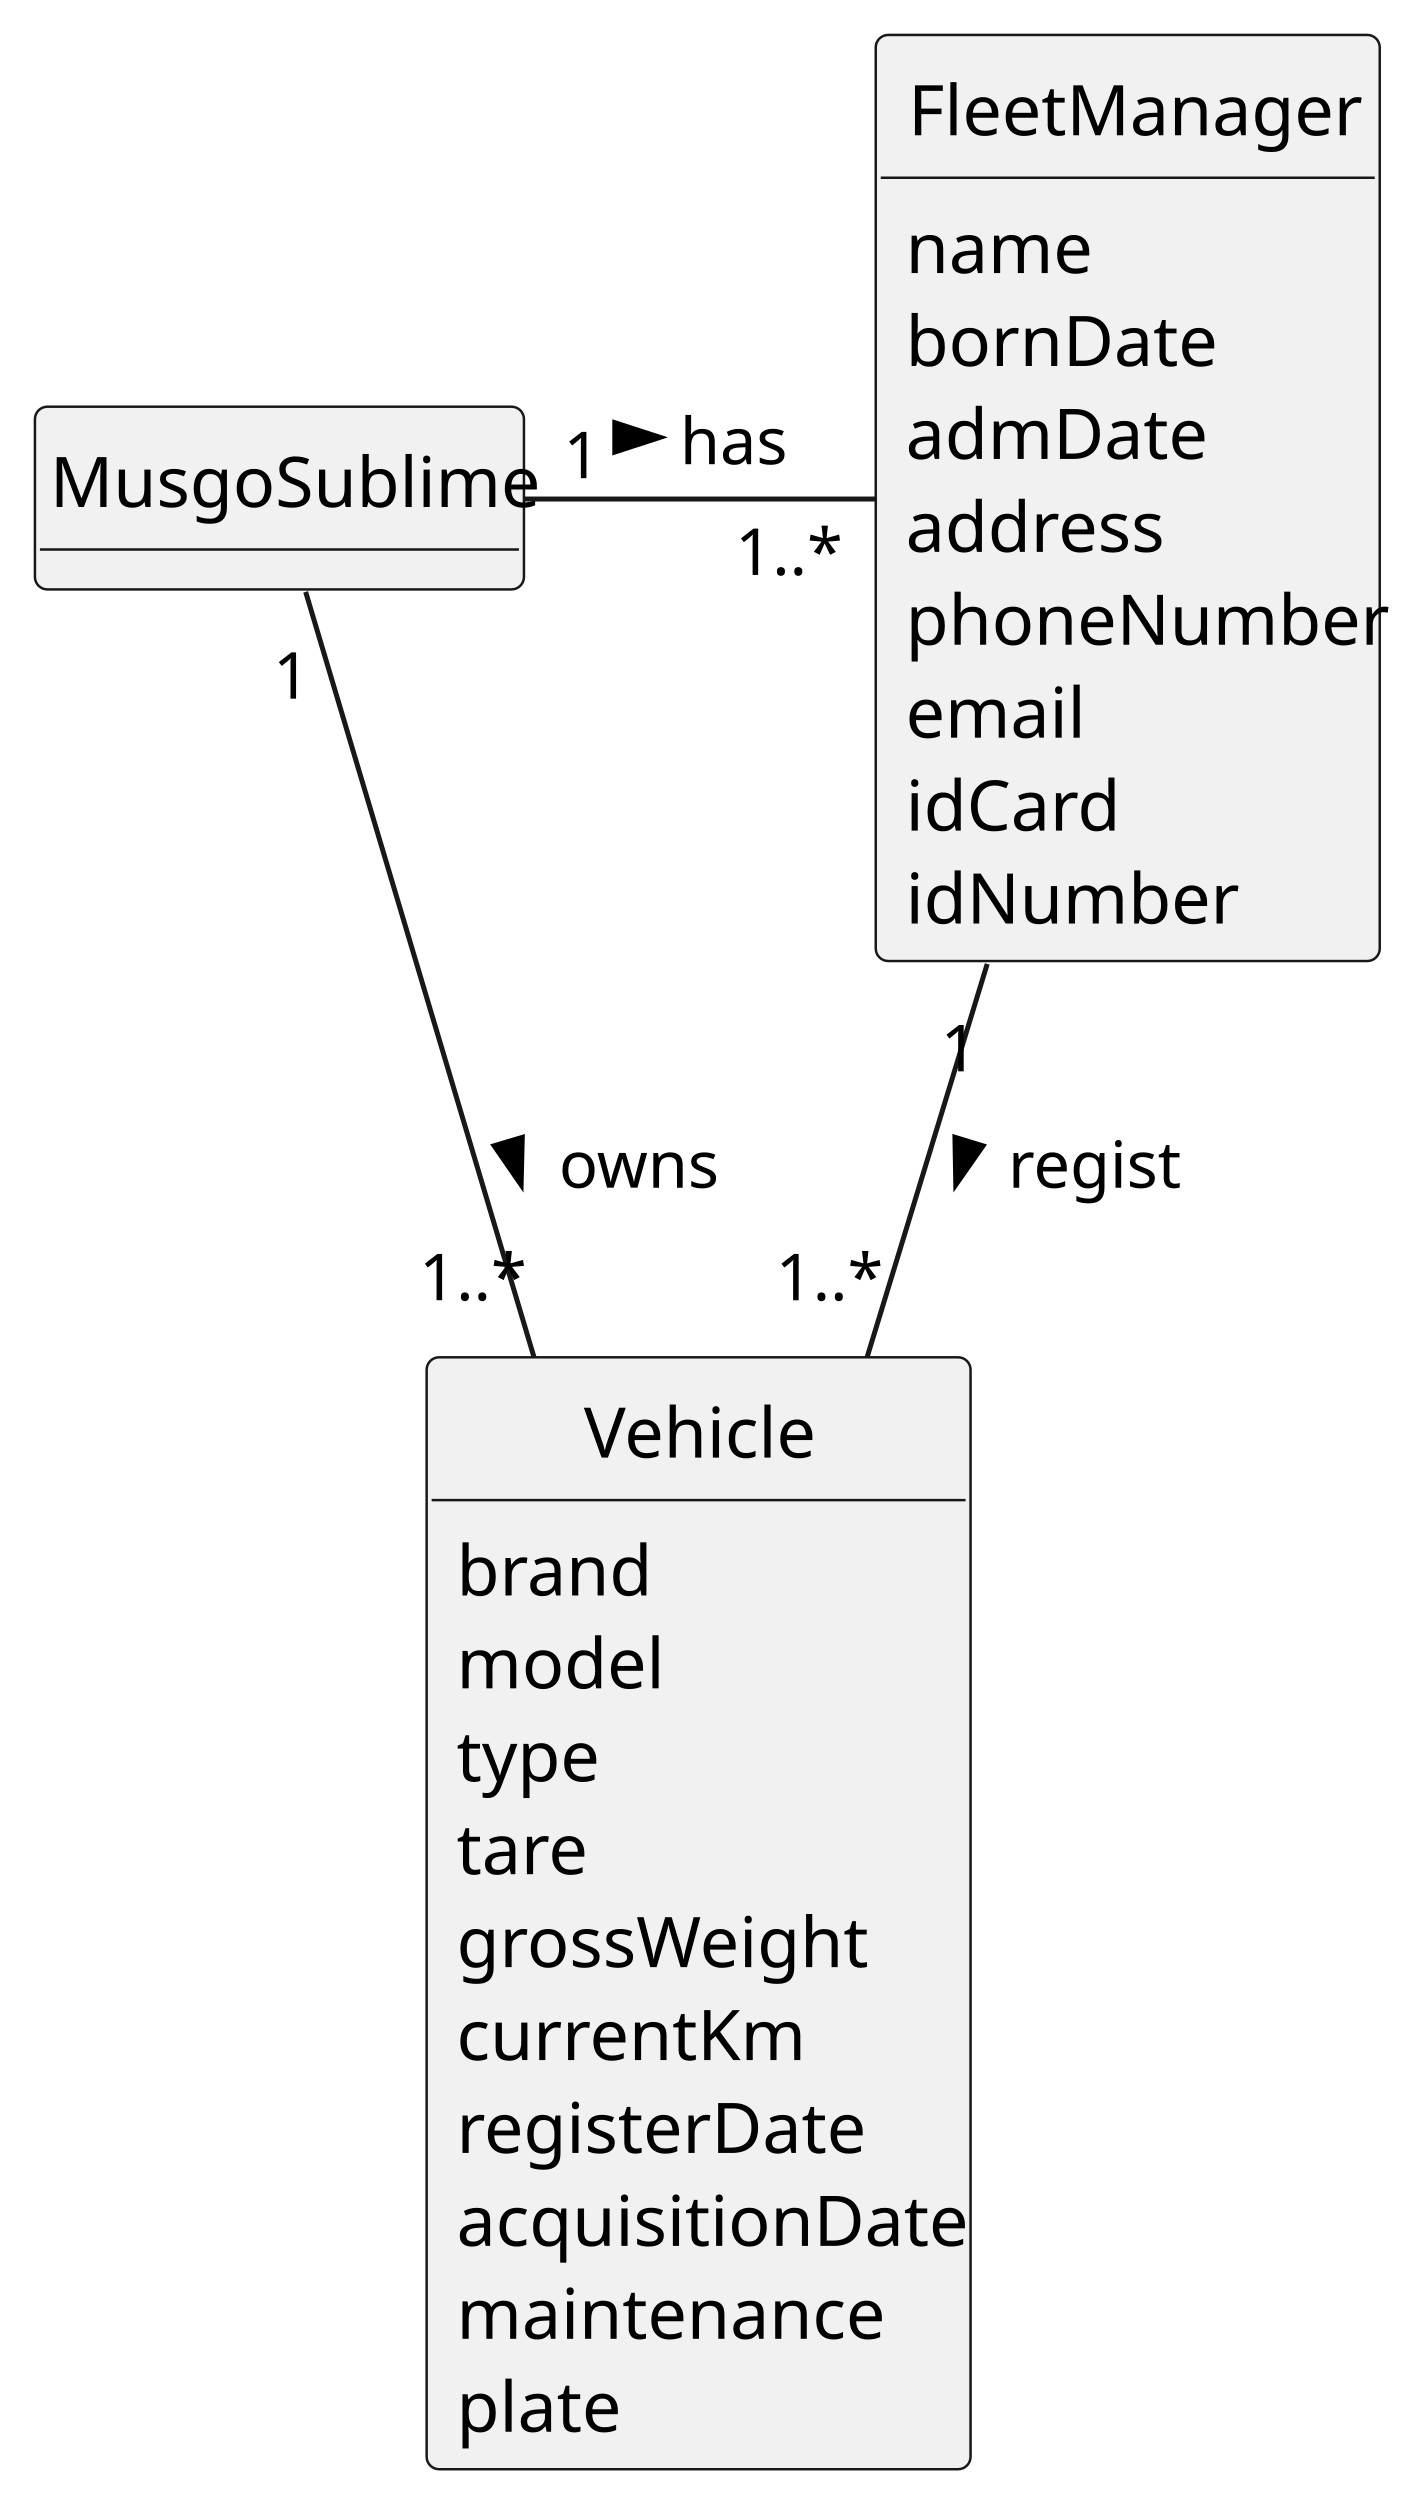
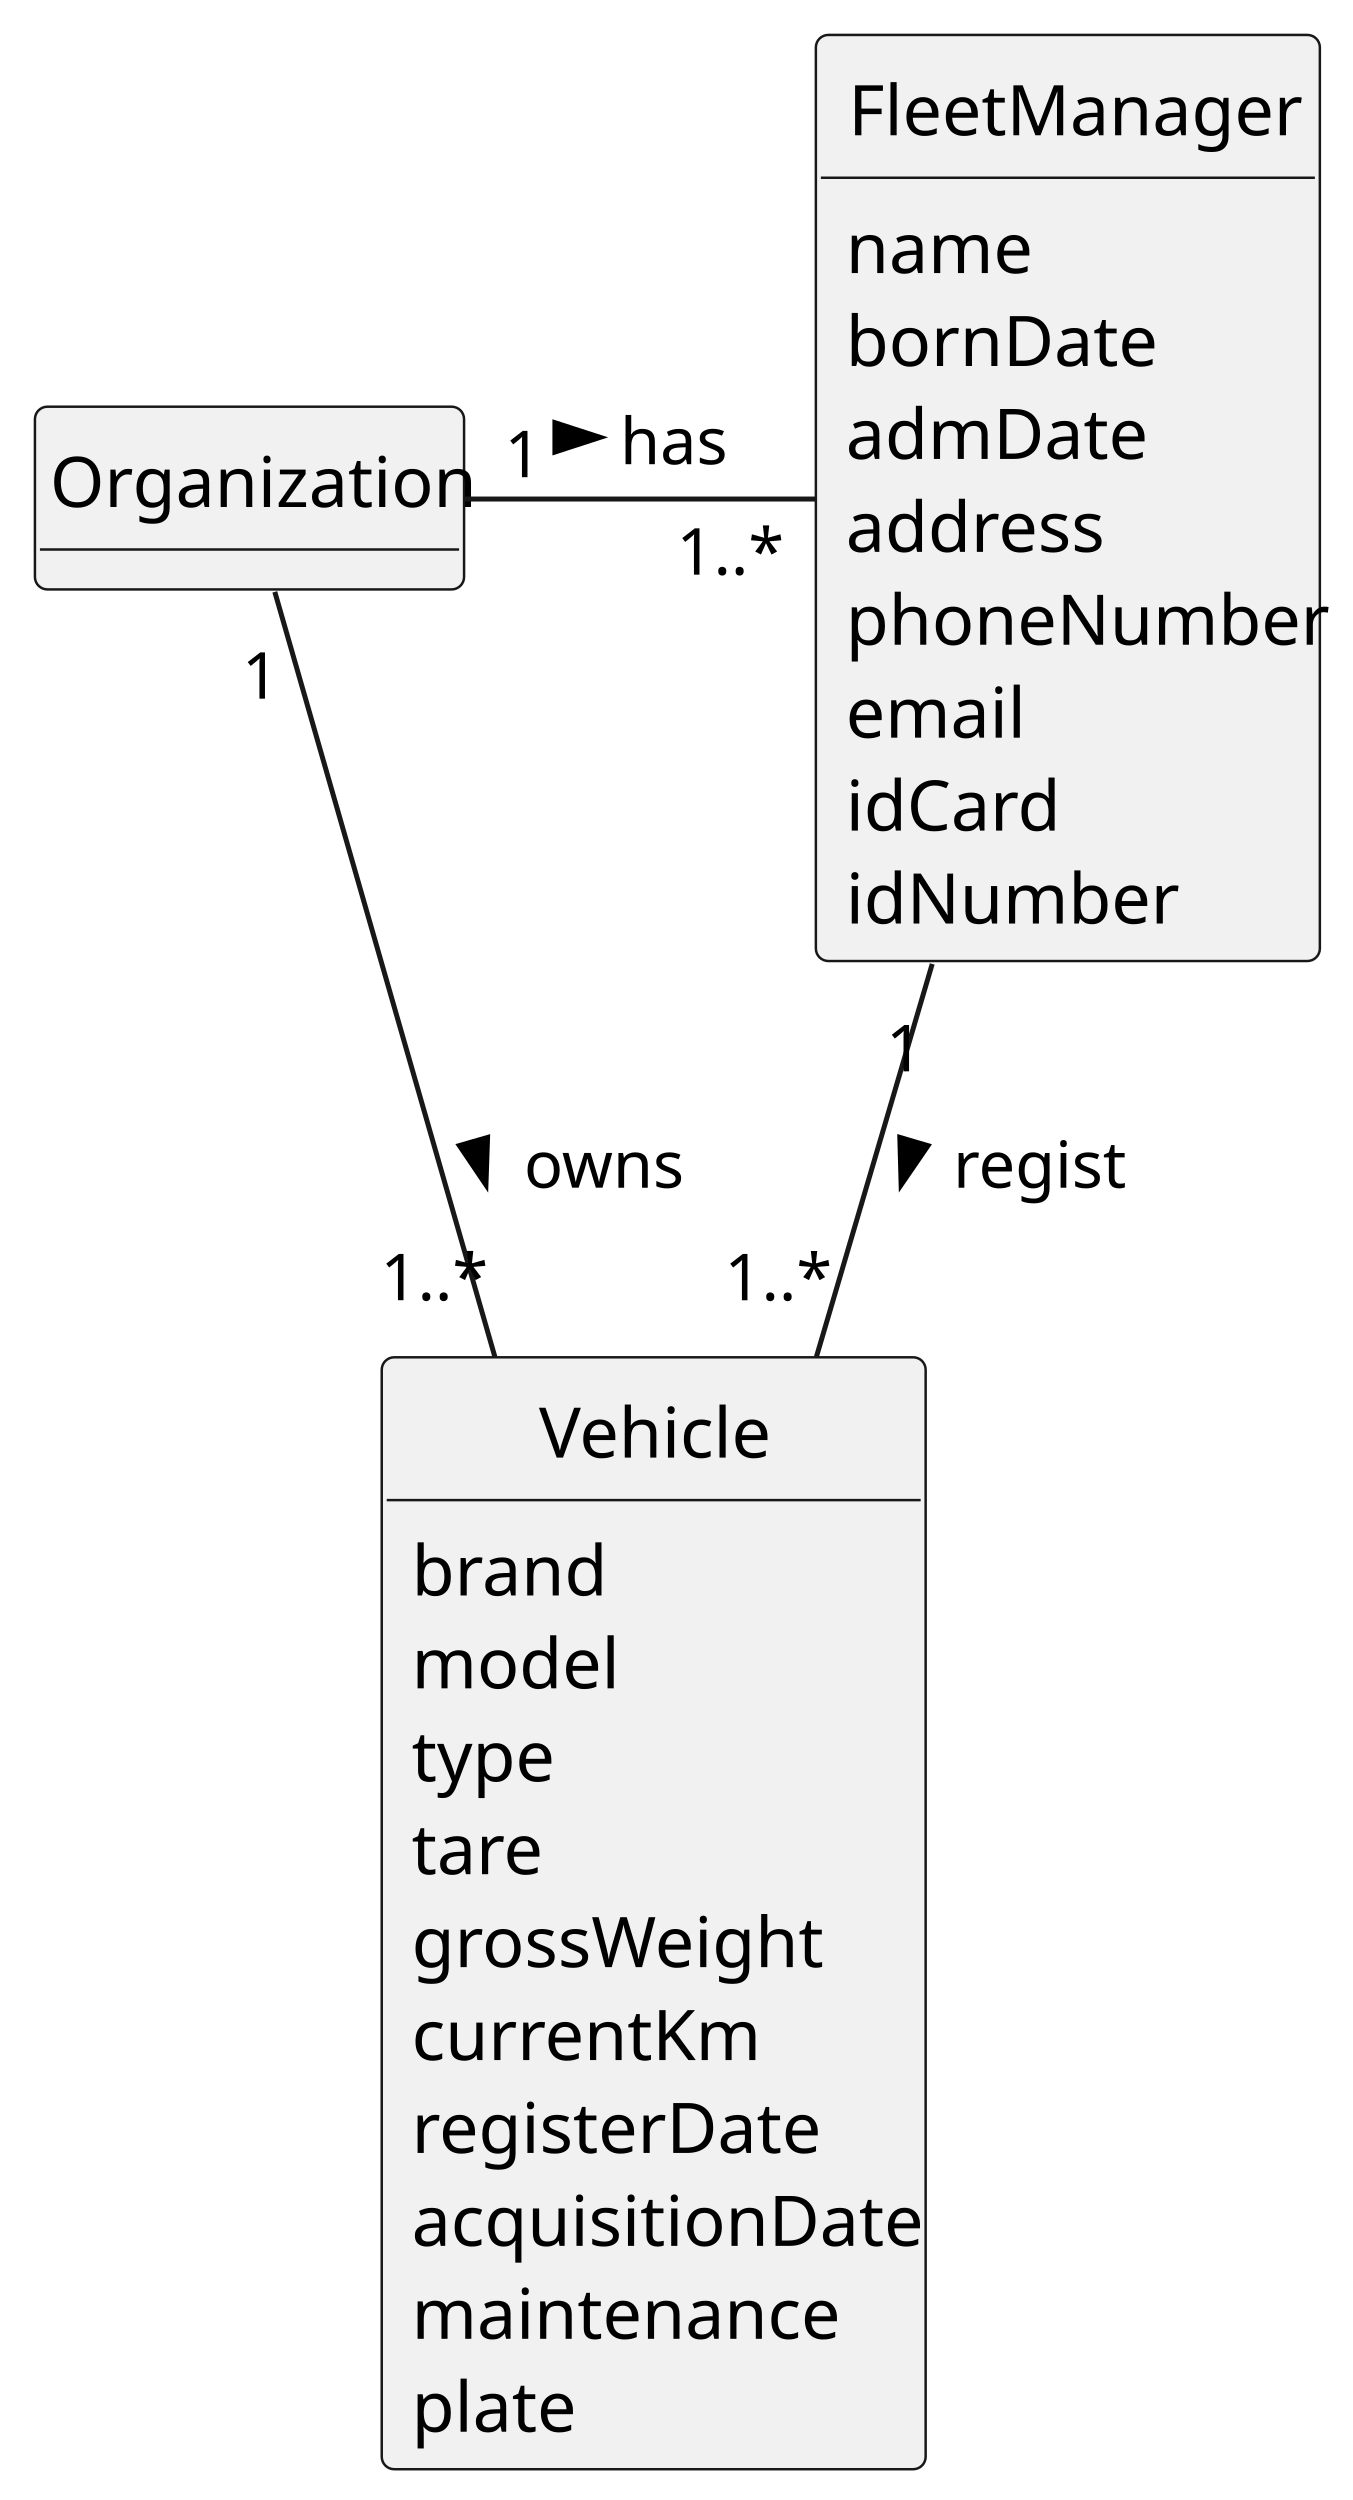
- <svg xmlns="http://www.w3.org/2000/svg" contentStyleType="text/css" height="501px" preserveAspectRatio="none" style="width:283px;height:501px;background:#FFFFFF;" version="1.1" viewBox="0 0 283 501" width="283px" zoomAndPan="magnify">
+ <svg xmlns="http://www.w3.org/2000/svg" contentStyleType="text/css" height="501px" preserveAspectRatio="none" style="width:271px;height:501px;background:#FFFFFF;" version="1.1" viewBox="0 0 271 501" width="271px" zoomAndPan="magnify">
  <defs />
  <g>
-     <g id="elem_MusgoSublime">
-       <rect codeLine="10" fill="#F1F1F1" height="36.621" id="MusgoSublime" rx="2.5" ry="2.5" style="stroke:#181818;stroke-width:0.5;" width="98" x="7" y="81.5" />
-       <text fill="#000000" font-family="sans-serif" font-size="14" lengthAdjust="spacing" textLength="92" x="10" y="101.607">MusgoSublime</text>
-       <line style="stroke:#181818;stroke-width:0.5;" x1="8" x2="104" y1="110.121" y2="110.121" />
+     <g id="elem_Organization">
+       <rect codeLine="10" fill="#F1F1F1" height="36.621" id="Organization" rx="2.5" ry="2.5" style="stroke:#181818;stroke-width:0.5;" width="86" x="7" y="81.5" />
+       <text fill="#000000" font-family="sans-serif" font-size="14" lengthAdjust="spacing" textLength="80" x="10" y="101.607">Organization</text>
+       <line style="stroke:#181818;stroke-width:0.5;" x1="8" x2="92" y1="110.121" y2="110.121" />
    </g>
    <g id="elem_FleetManager">
-       <rect codeLine="13" fill="#F1F1F1" height="185.59" id="FleetManager" rx="2.5" ry="2.5" style="stroke:#181818;stroke-width:0.5;" width="101" x="175.5" y="7" />
-       <text fill="#000000" font-family="sans-serif" font-size="14" lengthAdjust="spacing" textLength="88" x="182" y="27.107">FleetManager</text>
-       <line style="stroke:#181818;stroke-width:0.5;" x1="176.5" x2="275.5" y1="35.621" y2="35.621" />
-       <text fill="#000000" font-family="sans-serif" font-size="14" lengthAdjust="spacing" textLength="35" x="181.5" y="54.728">name</text>
-       <text fill="#000000" font-family="sans-serif" font-size="14" lengthAdjust="spacing" textLength="59" x="181.5" y="73.35">bornDate</text>
-       <text fill="#000000" font-family="sans-serif" font-size="14" lengthAdjust="spacing" textLength="57" x="181.5" y="91.971">admDate</text>
-       <text fill="#000000" font-family="sans-serif" font-size="14" lengthAdjust="spacing" textLength="51" x="181.5" y="110.592">address</text>
-       <text fill="#000000" font-family="sans-serif" font-size="14" lengthAdjust="spacing" textLength="89" x="181.5" y="129.213">phoneNumber</text>
-       <text fill="#000000" font-family="sans-serif" font-size="14" lengthAdjust="spacing" textLength="33" x="181.5" y="147.834">email</text>
-       <text fill="#000000" font-family="sans-serif" font-size="14" lengthAdjust="spacing" textLength="42" x="181.5" y="166.455">idCard</text>
-       <text fill="#000000" font-family="sans-serif" font-size="14" lengthAdjust="spacing" textLength="60" x="181.5" y="185.076">idNumber</text>
+       <rect codeLine="13" fill="#F1F1F1" height="185.59" id="FleetManager" rx="2.5" ry="2.5" style="stroke:#181818;stroke-width:0.5;" width="101" x="163.5" y="7" />
+       <text fill="#000000" font-family="sans-serif" font-size="14" lengthAdjust="spacing" textLength="88" x="170" y="27.107">FleetManager</text>
+       <line style="stroke:#181818;stroke-width:0.5;" x1="164.5" x2="263.5" y1="35.621" y2="35.621" />
+       <text fill="#000000" font-family="sans-serif" font-size="14" lengthAdjust="spacing" textLength="35" x="169.5" y="54.728">name</text>
+       <text fill="#000000" font-family="sans-serif" font-size="14" lengthAdjust="spacing" textLength="59" x="169.5" y="73.35">bornDate</text>
+       <text fill="#000000" font-family="sans-serif" font-size="14" lengthAdjust="spacing" textLength="57" x="169.5" y="91.971">admDate</text>
+       <text fill="#000000" font-family="sans-serif" font-size="14" lengthAdjust="spacing" textLength="51" x="169.5" y="110.592">address</text>
+       <text fill="#000000" font-family="sans-serif" font-size="14" lengthAdjust="spacing" textLength="89" x="169.5" y="129.213">phoneNumber</text>
+       <text fill="#000000" font-family="sans-serif" font-size="14" lengthAdjust="spacing" textLength="33" x="169.5" y="147.834">email</text>
+       <text fill="#000000" font-family="sans-serif" font-size="14" lengthAdjust="spacing" textLength="42" x="169.5" y="166.455">idCard</text>
+       <text fill="#000000" font-family="sans-serif" font-size="14" lengthAdjust="spacing" textLength="60" x="169.5" y="185.076">idNumber</text>
    </g>
    <g id="elem_Vehicle">
-       <rect codeLine="24" fill="#F1F1F1" height="222.832" id="Vehicle" rx="2.5" ry="2.5" style="stroke:#181818;stroke-width:0.5;" width="109" x="85.5" y="272" />
-       <text fill="#000000" font-family="sans-serif" font-size="14" lengthAdjust="spacing" textLength="46" x="117" y="292.107">Vehicle</text>
-       <line style="stroke:#181818;stroke-width:0.5;" x1="86.5" x2="193.5" y1="300.621" y2="300.621" />
-       <text fill="#000000" font-family="sans-serif" font-size="14" lengthAdjust="spacing" textLength="37" x="91.5" y="319.728">brand</text>
-       <text fill="#000000" font-family="sans-serif" font-size="14" lengthAdjust="spacing" textLength="38" x="91.5" y="338.35">model</text>
-       <text fill="#000000" font-family="sans-serif" font-size="14" lengthAdjust="spacing" textLength="27" x="91.5" y="356.971">type</text>
-       <text fill="#000000" font-family="sans-serif" font-size="14" lengthAdjust="spacing" textLength="25" x="91.5" y="375.592">tare</text>
-       <text fill="#000000" font-family="sans-serif" font-size="14" lengthAdjust="spacing" textLength="79" x="91.5" y="394.213">grossWeight</text>
-       <text fill="#000000" font-family="sans-serif" font-size="14" lengthAdjust="spacing" textLength="65" x="91.5" y="412.834">currentKm</text>
-       <text fill="#000000" font-family="sans-serif" font-size="14" lengthAdjust="spacing" textLength="78" x="91.5" y="431.455">registerDate</text>
-       <text fill="#000000" font-family="sans-serif" font-size="14" lengthAdjust="spacing" textLength="97" x="91.5" y="450.076">acquisitionDate</text>
-       <text fill="#000000" font-family="sans-serif" font-size="14" lengthAdjust="spacing" textLength="81" x="91.5" y="468.697">maintenance</text>
-       <text fill="#000000" font-family="sans-serif" font-size="14" lengthAdjust="spacing" textLength="31" x="91.5" y="487.318">plate</text>
+       <rect codeLine="24" fill="#F1F1F1" height="222.832" id="Vehicle" rx="2.5" ry="2.5" style="stroke:#181818;stroke-width:0.5;" width="109" x="76.5" y="272" />
+       <text fill="#000000" font-family="sans-serif" font-size="14" lengthAdjust="spacing" textLength="46" x="108" y="292.107">Vehicle</text>
+       <line style="stroke:#181818;stroke-width:0.5;" x1="77.5" x2="184.5" y1="300.621" y2="300.621" />
+       <text fill="#000000" font-family="sans-serif" font-size="14" lengthAdjust="spacing" textLength="37" x="82.5" y="319.728">brand</text>
+       <text fill="#000000" font-family="sans-serif" font-size="14" lengthAdjust="spacing" textLength="38" x="82.5" y="338.35">model</text>
+       <text fill="#000000" font-family="sans-serif" font-size="14" lengthAdjust="spacing" textLength="27" x="82.5" y="356.971">type</text>
+       <text fill="#000000" font-family="sans-serif" font-size="14" lengthAdjust="spacing" textLength="25" x="82.5" y="375.592">tare</text>
+       <text fill="#000000" font-family="sans-serif" font-size="14" lengthAdjust="spacing" textLength="79" x="82.5" y="394.213">grossWeight</text>
+       <text fill="#000000" font-family="sans-serif" font-size="14" lengthAdjust="spacing" textLength="65" x="82.5" y="412.834">currentKm</text>
+       <text fill="#000000" font-family="sans-serif" font-size="14" lengthAdjust="spacing" textLength="78" x="82.5" y="431.455">registerDate</text>
+       <text fill="#000000" font-family="sans-serif" font-size="14" lengthAdjust="spacing" textLength="97" x="82.5" y="450.076">acquisitionDate</text>
+       <text fill="#000000" font-family="sans-serif" font-size="14" lengthAdjust="spacing" textLength="81" x="82.5" y="468.697">maintenance</text>
+       <text fill="#000000" font-family="sans-serif" font-size="14" lengthAdjust="spacing" textLength="31" x="82.5" y="487.318">plate</text>
    </g>
-     <g id="link_MusgoSublime_FleetManager">
-       <path codeLine="37" d="M105.17,100 C127.23,100 153.24,100 175.46,100 " fill="none" id="MusgoSublime-FleetManager" style="stroke:#181818;stroke-width:1.0;" />
-       <polygon fill="#000000" points="132.25,87.645,123.205,84.707,123.205,90.584,132.25,87.645" style="stroke:#000000;stroke-width:1.0;" />
-       <text fill="#000000" font-family="sans-serif" font-size="13" lengthAdjust="spacing" textLength="21" x="136.25" y="93.028">has</text>
-       <text fill="#000000" font-family="sans-serif" font-size="13" lengthAdjust="spacing" textLength="7" x="112.906" y="95.829">1</text>
-       <text fill="#000000" font-family="sans-serif" font-size="13" lengthAdjust="spacing" textLength="20" x="147.325" y="115.218">1..*</text>
+     <g id="link_Organization_FleetManager">
+       <path codeLine="37" d="M93.09,100 C114.63,100 140.84,100 163.34,100 " fill="none" id="Organization-FleetManager" style="stroke:#181818;stroke-width:1.0;" />
+       <polygon fill="#000000" points="120.25,87.645,111.205,84.707,111.205,90.584,120.25,87.645" style="stroke:#000000;stroke-width:1.0;" />
+       <text fill="#000000" font-family="sans-serif" font-size="13" lengthAdjust="spacing" textLength="21" x="124.25" y="93.028">has</text>
+       <text fill="#000000" font-family="sans-serif" font-size="13" lengthAdjust="spacing" textLength="7" x="101.098" y="95.625">1</text>
+       <text fill="#000000" font-family="sans-serif" font-size="13" lengthAdjust="spacing" textLength="20" x="135.568" y="115.162">1..*</text>
    </g>
    <g id="link_FleetManager_Vehicle">
-       <path codeLine="38" d="M197.84,193.17 C190.15,218.35 181.74,245.89 173.77,271.97 " fill="none" id="FleetManager-Vehicle" style="stroke:#181818;stroke-width:1.0;" />
-       <polygon fill="#000000" points="191.539,237.427,196.992,229.635,191.371,227.918,191.539,237.427" style="stroke:#000000;stroke-width:1.0;" />
-       <text fill="#000000" font-family="sans-serif" font-size="13" lengthAdjust="spacing" textLength="32" x="202" y="238.028">regist</text>
-       <text fill="#000000" font-family="sans-serif" font-size="13" lengthAdjust="spacing" textLength="7" x="188.515" y="214.69">1</text>
-       <text fill="#000000" font-family="sans-serif" font-size="13" lengthAdjust="spacing" textLength="20" x="155.441" y="260.575">1..*</text>
+       <path codeLine="38" d="M186.82,193.17 C179.4,218.35 171.28,245.89 163.59,271.97 " fill="none" id="FleetManager-Vehicle" style="stroke:#181818;stroke-width:1.0;" />
+       <polygon fill="#000000" points="180.586,237.441,185.963,229.596,180.325,227.935,180.586,237.441" style="stroke:#000000;stroke-width:1.0;" />
+       <text fill="#000000" font-family="sans-serif" font-size="13" lengthAdjust="spacing" textLength="32" x="191" y="238.028">regist</text>
+       <text fill="#000000" font-family="sans-serif" font-size="13" lengthAdjust="spacing" textLength="7" x="177.567" y="214.69">1</text>
+       <text fill="#000000" font-family="sans-serif" font-size="13" lengthAdjust="spacing" textLength="20" x="145.178" y="260.575">1..*</text>
    </g>
-     <g id="link_MusgoSublime_Vehicle">
-       <path codeLine="39" d="M61.25,118.61 C70.36,149.12 89.75,214.11 107.01,271.96 " fill="none" id="MusgoSublime-Vehicle" style="stroke:#181818;stroke-width:1.0;" />
-       <polygon fill="#000000" points="104.43,237.437,104.66,227.929,99.027,229.61,104.43,237.437" style="stroke:#000000;stroke-width:1.0;" />
-       <text fill="#000000" font-family="sans-serif" font-size="13" lengthAdjust="spacing" textLength="30" x="112" y="238.028">owns</text>
-       <text fill="#000000" font-family="sans-serif" font-size="13" lengthAdjust="spacing" textLength="7" x="54.72" y="140.014">1</text>
-       <text fill="#000000" font-family="sans-serif" font-size="13" lengthAdjust="spacing" textLength="20" x="83.987" y="260.564">1..*</text>
+     <g id="link_Organization_Vehicle">
+       <path codeLine="39" d="M55.07,118.61 C63.85,149.12 82.55,214.11 99.19,271.96 " fill="none" id="Organization-Vehicle" style="stroke:#181818;stroke-width:1.0;" />
+       <polygon fill="#000000" points="97.382,237.451,97.706,227.946,92.057,229.571,97.382,237.451" style="stroke:#000000;stroke-width:1.0;" />
+       <text fill="#000000" font-family="sans-serif" font-size="13" lengthAdjust="spacing" textLength="30" x="105" y="238.028">owns</text>
+       <text fill="#000000" font-family="sans-serif" font-size="13" lengthAdjust="spacing" textLength="7" x="48.492" y="140.014">1</text>
+       <text fill="#000000" font-family="sans-serif" font-size="13" lengthAdjust="spacing" textLength="20" x="76.25" y="260.564">1..*</text>
    </g>
  </g>
</svg>
